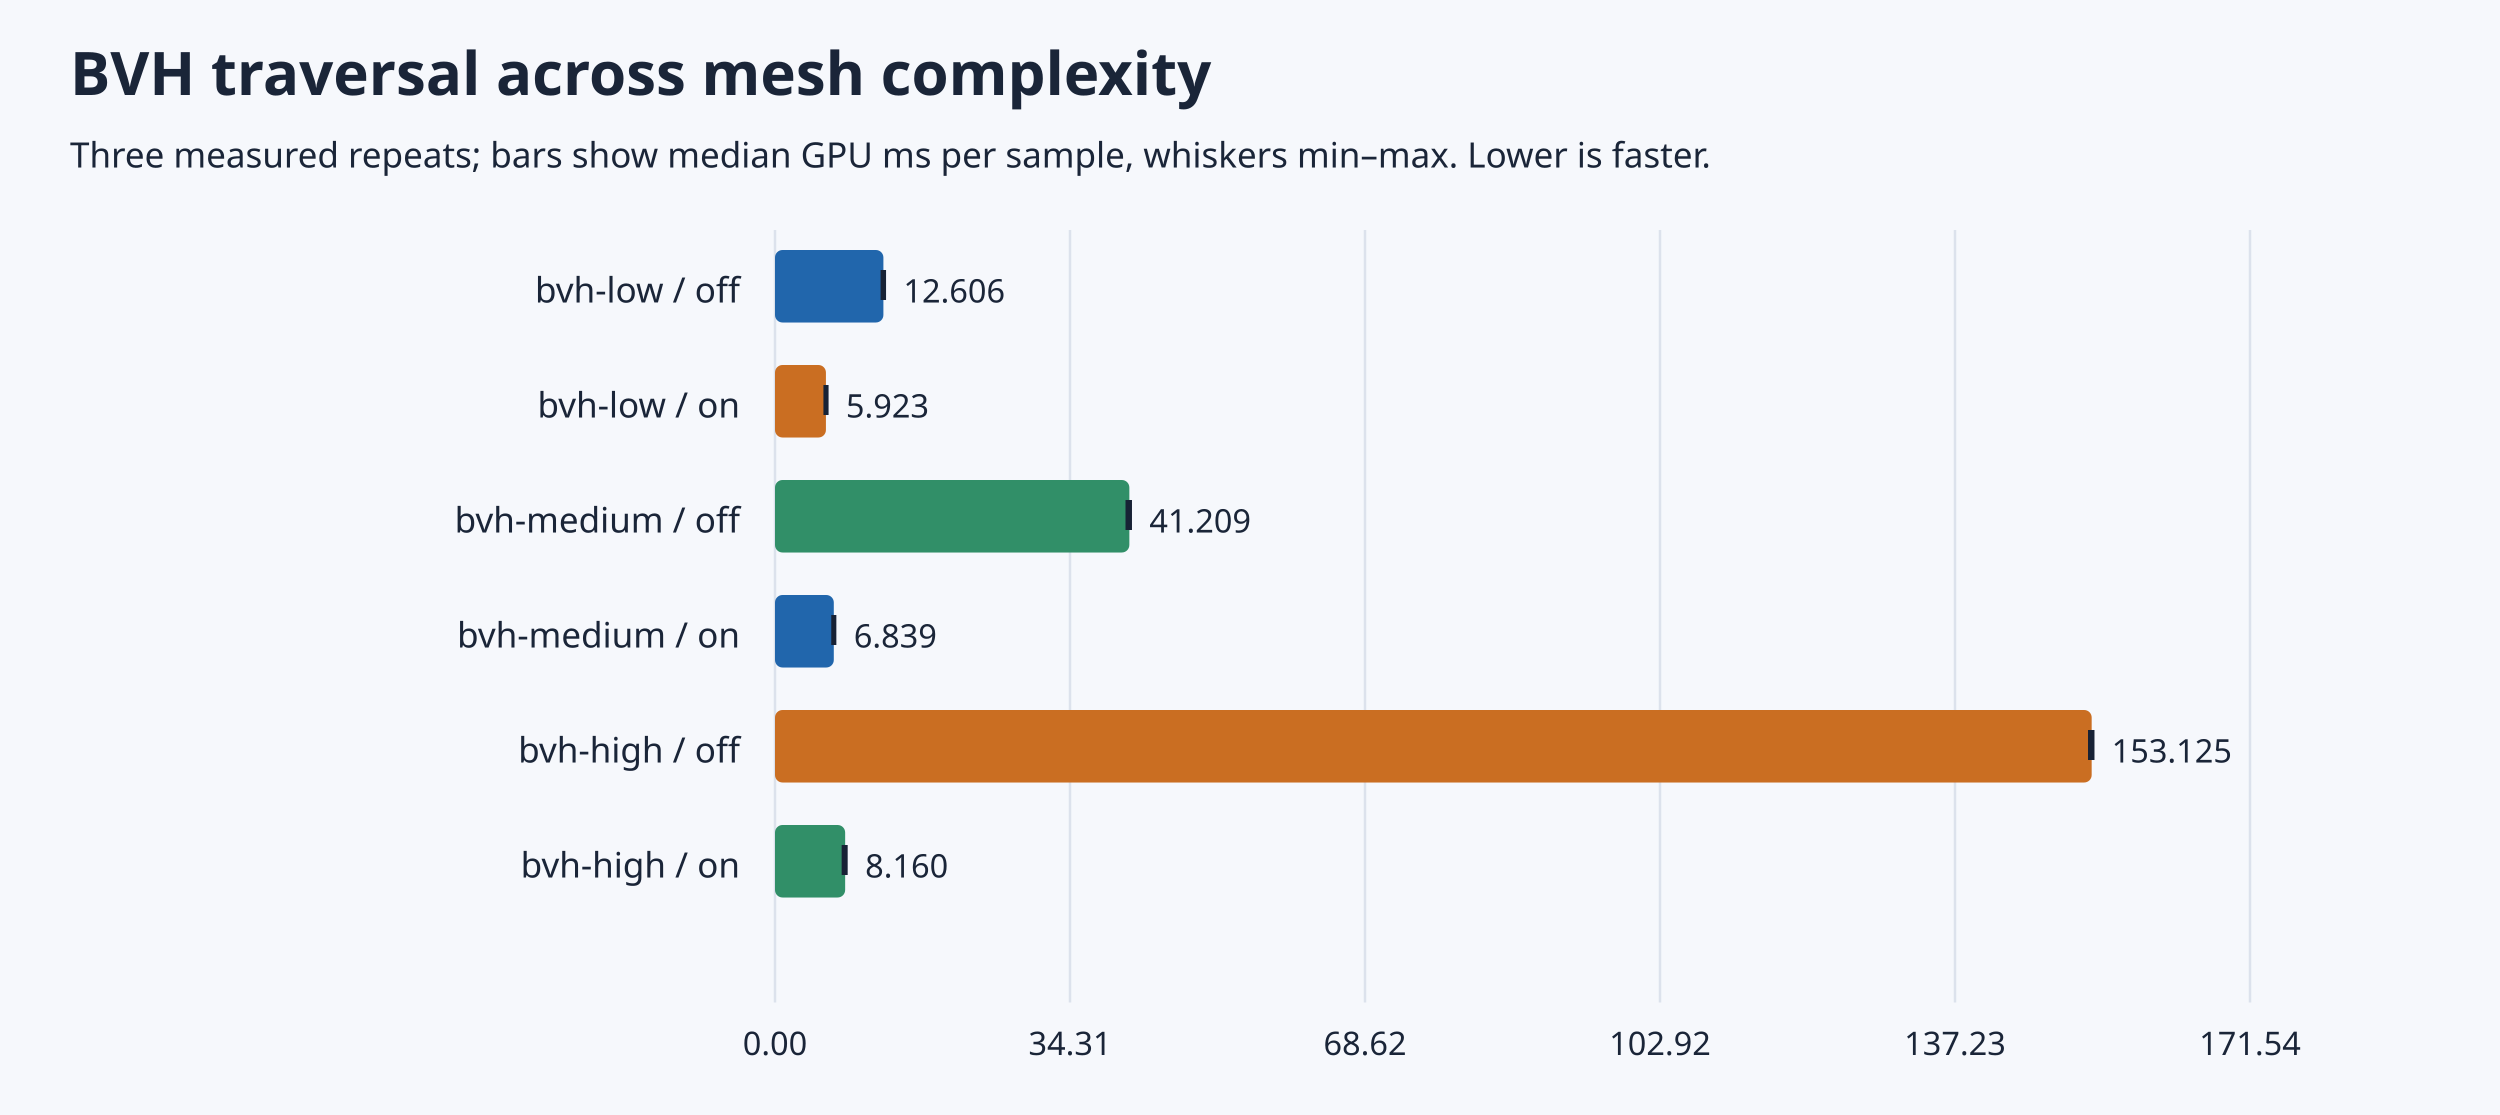
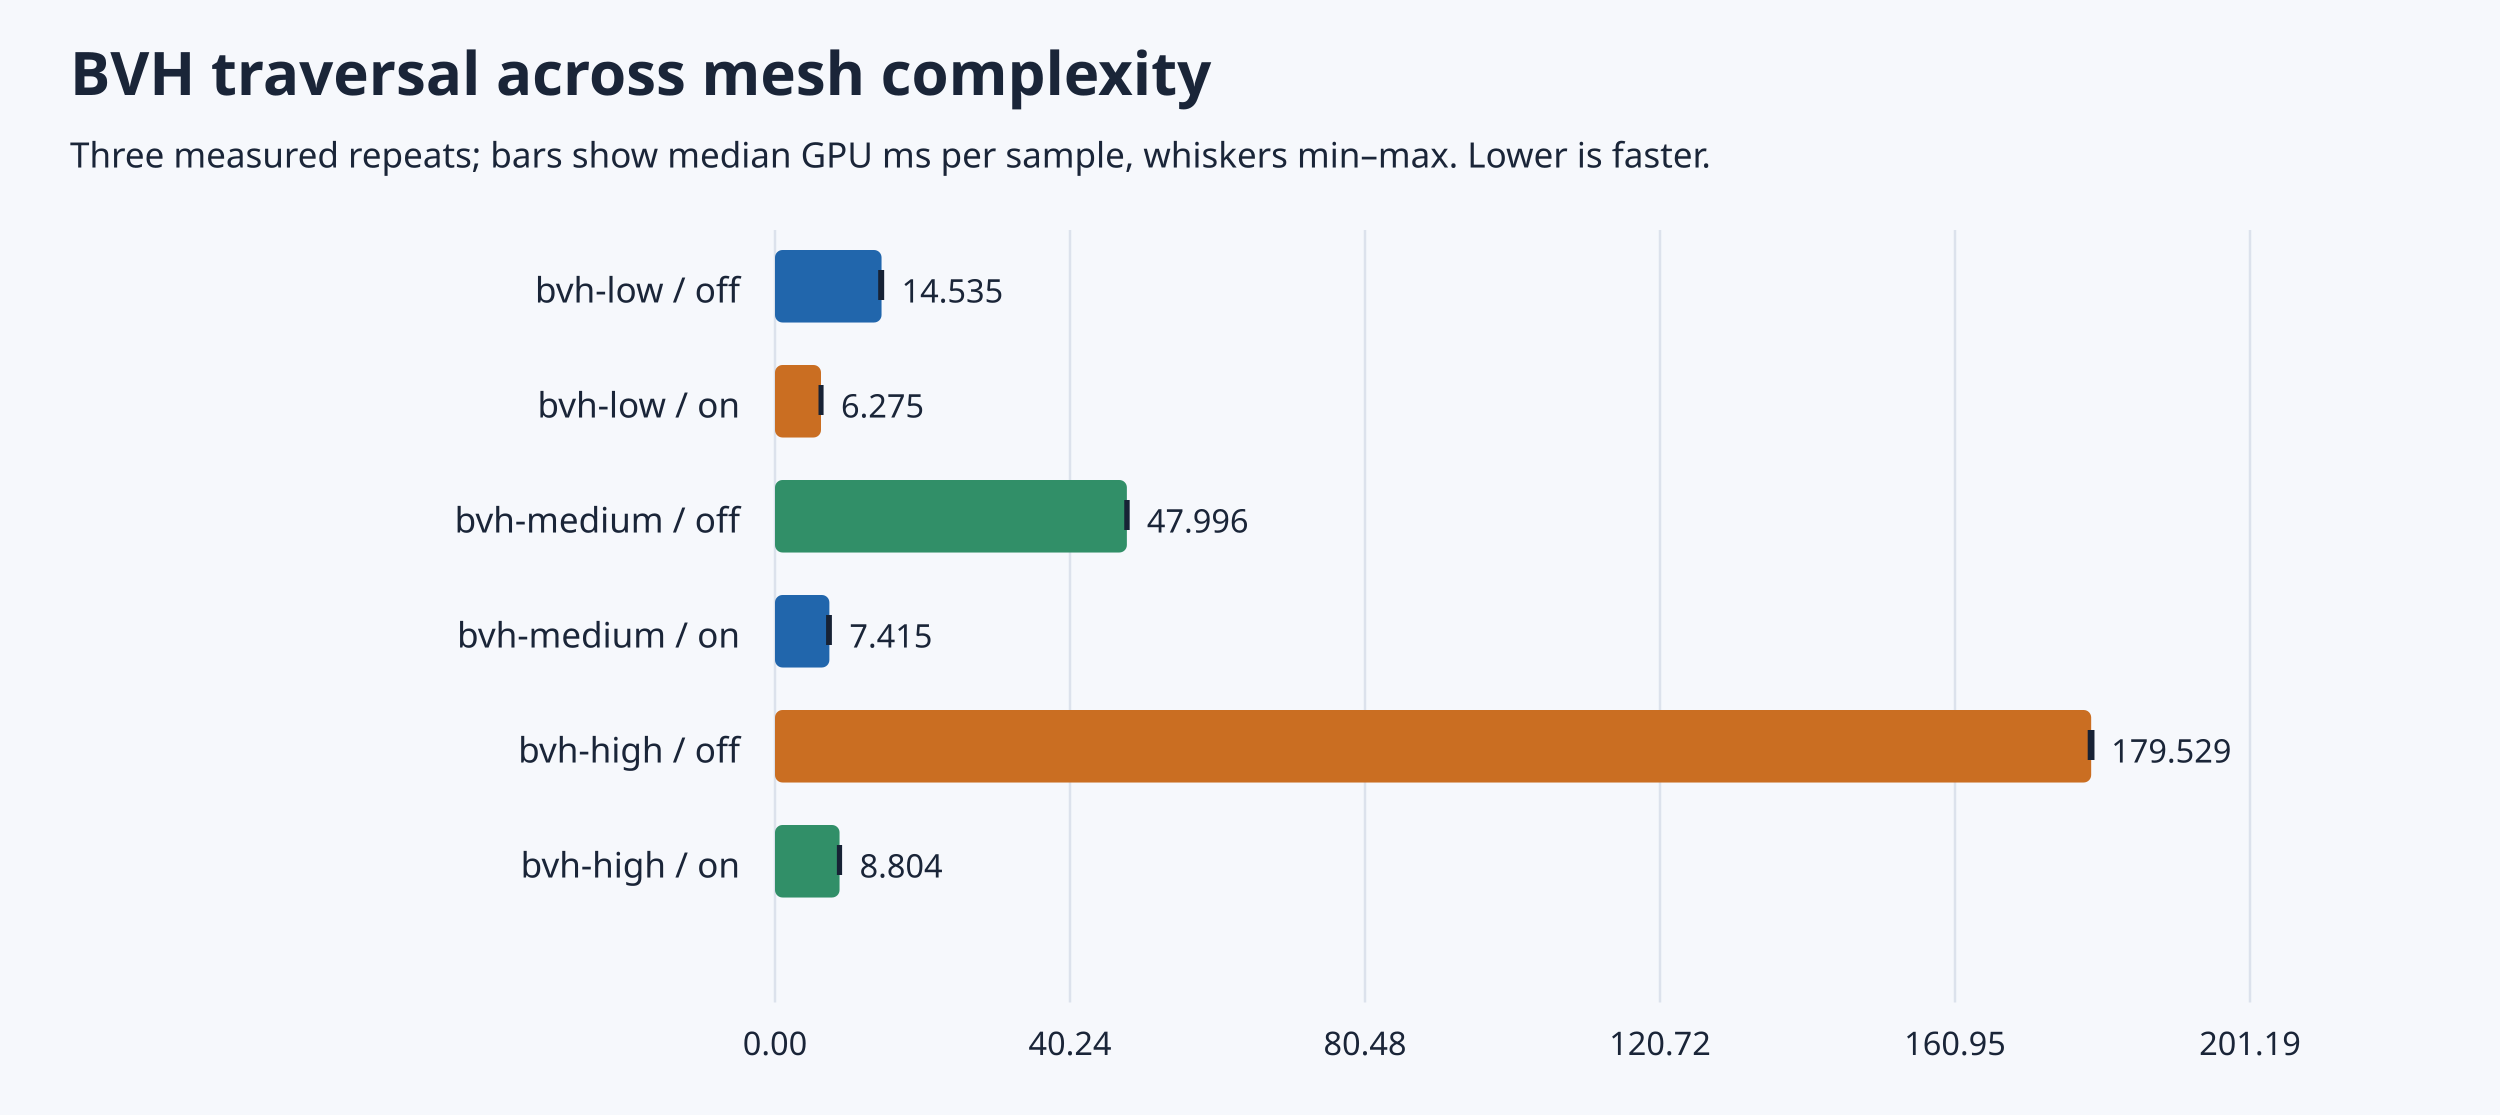
<svg xmlns="http://www.w3.org/2000/svg" width="1000" height="446" viewBox="0 0 1000 446">
  <rect width="1000" height="446" fill="#f6f8fc" />
  <g font-family="system-ui, sans-serif" fill="#1a2538">
    <text x="28" y="38" font-size="24" font-weight="600">BVH traversal across mesh complexity</text>
    <text x="28" y="67" font-size="14">Three measured repeats; bars show median GPU ms per sample, whiskers min–max. Lower is faster.</text>
    <path d="M310.00 92 V401" stroke="#dce2ec" />
    <text x="310.00" y="422" text-anchor="middle" font-size="13">0.00</text>
    <path d="M428.00 92 V401" stroke="#dce2ec" />
-     <text x="428.00" y="422" text-anchor="middle" font-size="13">34.31</text>
+     <text x="428.00" y="422" text-anchor="middle" font-size="13">40.24</text>
    <path d="M546.00 92 V401" stroke="#dce2ec" />
-     <text x="546.00" y="422" text-anchor="middle" font-size="13">68.62</text>
+     <text x="546.00" y="422" text-anchor="middle" font-size="13">80.48</text>
    <path d="M664.00 92 V401" stroke="#dce2ec" />
-     <text x="664.00" y="422" text-anchor="middle" font-size="13">102.92</text>
+     <text x="664.00" y="422" text-anchor="middle" font-size="13">120.72</text>
    <path d="M782.00 92 V401" stroke="#dce2ec" />
-     <text x="782.00" y="422" text-anchor="middle" font-size="13">137.23</text>
+     <text x="782.00" y="422" text-anchor="middle" font-size="13">160.95</text>
    <path d="M900.00 92 V401" stroke="#dce2ec" />
-     <text x="900.00" y="422" text-anchor="middle" font-size="13">171.54</text>
+     <text x="900.00" y="422" text-anchor="middle" font-size="13">201.19</text>
    <text x="296" y="121" text-anchor="end" font-size="14">bvh-low / off</text>
-     <rect x="310" y="100" width="43.36" height="29" rx="3" fill="#2166ac" />
-     <path d="M353.23 114 H353.42 M353.23 108 V120 M353.42 108 V120" stroke="#172235" stroke-width="2" />
-     <text x="361.36" y="121" font-size="13">12.606</text>
+     <rect x="310" y="100" width="42.62" height="29" rx="3" fill="#2166ac" />
+     <path d="M352.27 114 H352.67 M352.27 108 V120 M352.67 108 V120" stroke="#172235" stroke-width="2" />
+     <text x="360.62" y="121" font-size="13">14.535</text>
    <text x="296" y="167" text-anchor="end" font-size="14">bvh-low / on</text>
-     <rect x="310" y="146" width="20.37" height="29" rx="3" fill="#ca6e22" />
-     <path d="M330.37 160 H330.43 M330.37 154 V166 M330.43 154 V166" stroke="#172235" stroke-width="2" />
-     <text x="338.37" y="167" font-size="13">5.923</text>
+     <rect x="310" y="146" width="18.40" height="29" rx="3" fill="#ca6e22" />
+     <path d="M328.40 160 H328.43 M328.40 154 V166 M328.43 154 V166" stroke="#172235" stroke-width="2" />
+     <text x="336.40" y="167" font-size="13">6.275</text>
    <text x="296" y="213" text-anchor="end" font-size="14">bvh-medium / off</text>
-     <rect x="310" y="192" width="141.74" height="29" rx="3" fill="#318f68" />
-     <path d="M451.20 206 H451.79 M451.20 200 V212 M451.79 200 V212" stroke="#172235" stroke-width="2" />
-     <text x="459.74" y="213" font-size="13">41.209</text>
+     <rect x="310" y="192" width="140.75" height="29" rx="3" fill="#318f68" />
+     <path d="M450.70 206 H450.87 M450.70 200 V212 M450.87 200 V212" stroke="#172235" stroke-width="2" />
+     <text x="458.75" y="213" font-size="13">47.996</text>
    <text x="296" y="259" text-anchor="end" font-size="14">bvh-medium / on</text>
-     <rect x="310" y="238" width="23.52" height="29" rx="3" fill="#2166ac" />
-     <path d="M333.50 252 H333.54 M333.50 246 V258 M333.54 246 V258" stroke="#172235" stroke-width="2" />
-     <text x="341.52" y="259" font-size="13">6.839</text>
+     <rect x="310" y="238" width="21.75" height="29" rx="3" fill="#2166ac" />
+     <path d="M331.43 252 H331.76 M331.43 246 V258 M331.76 246 V258" stroke="#172235" stroke-width="2" />
+     <text x="339.75" y="259" font-size="13">7.415</text>
    <text x="296" y="305" text-anchor="end" font-size="14">bvh-high / off</text>
-     <rect x="310" y="284" width="526.67" height="29" rx="3" fill="#ca6e22" />
-     <path d="M836.20 298 H836.79 M836.20 292 V304 M836.79 292 V304" stroke="#172235" stroke-width="2" />
-     <text x="844.67" y="305" font-size="13">153.125</text>
+     <rect x="310" y="284" width="526.47" height="29" rx="3" fill="#ca6e22" />
+     <path d="M836.08 298 H836.79 M836.08 292 V304 M836.79 292 V304" stroke="#172235" stroke-width="2" />
+     <text x="844.47" y="305" font-size="13">179.529</text>
    <text x="296" y="351" text-anchor="end" font-size="14">bvh-high / on</text>
-     <rect x="310" y="330" width="28.06" height="29" rx="3" fill="#318f68" />
-     <path d="M337.66 344 H338.07 M337.66 338 V350 M338.07 338 V350" stroke="#172235" stroke-width="2" />
-     <text x="346.06" y="351" font-size="13">8.160</text>
+     <rect x="310" y="330" width="25.82" height="29" rx="3" fill="#318f68" />
+     <path d="M335.75 344 H335.84 M335.75 338 V350 M335.84 338 V350" stroke="#172235" stroke-width="2" />
+     <text x="343.82" y="351" font-size="13">8.804</text>
  </g>
</svg>
